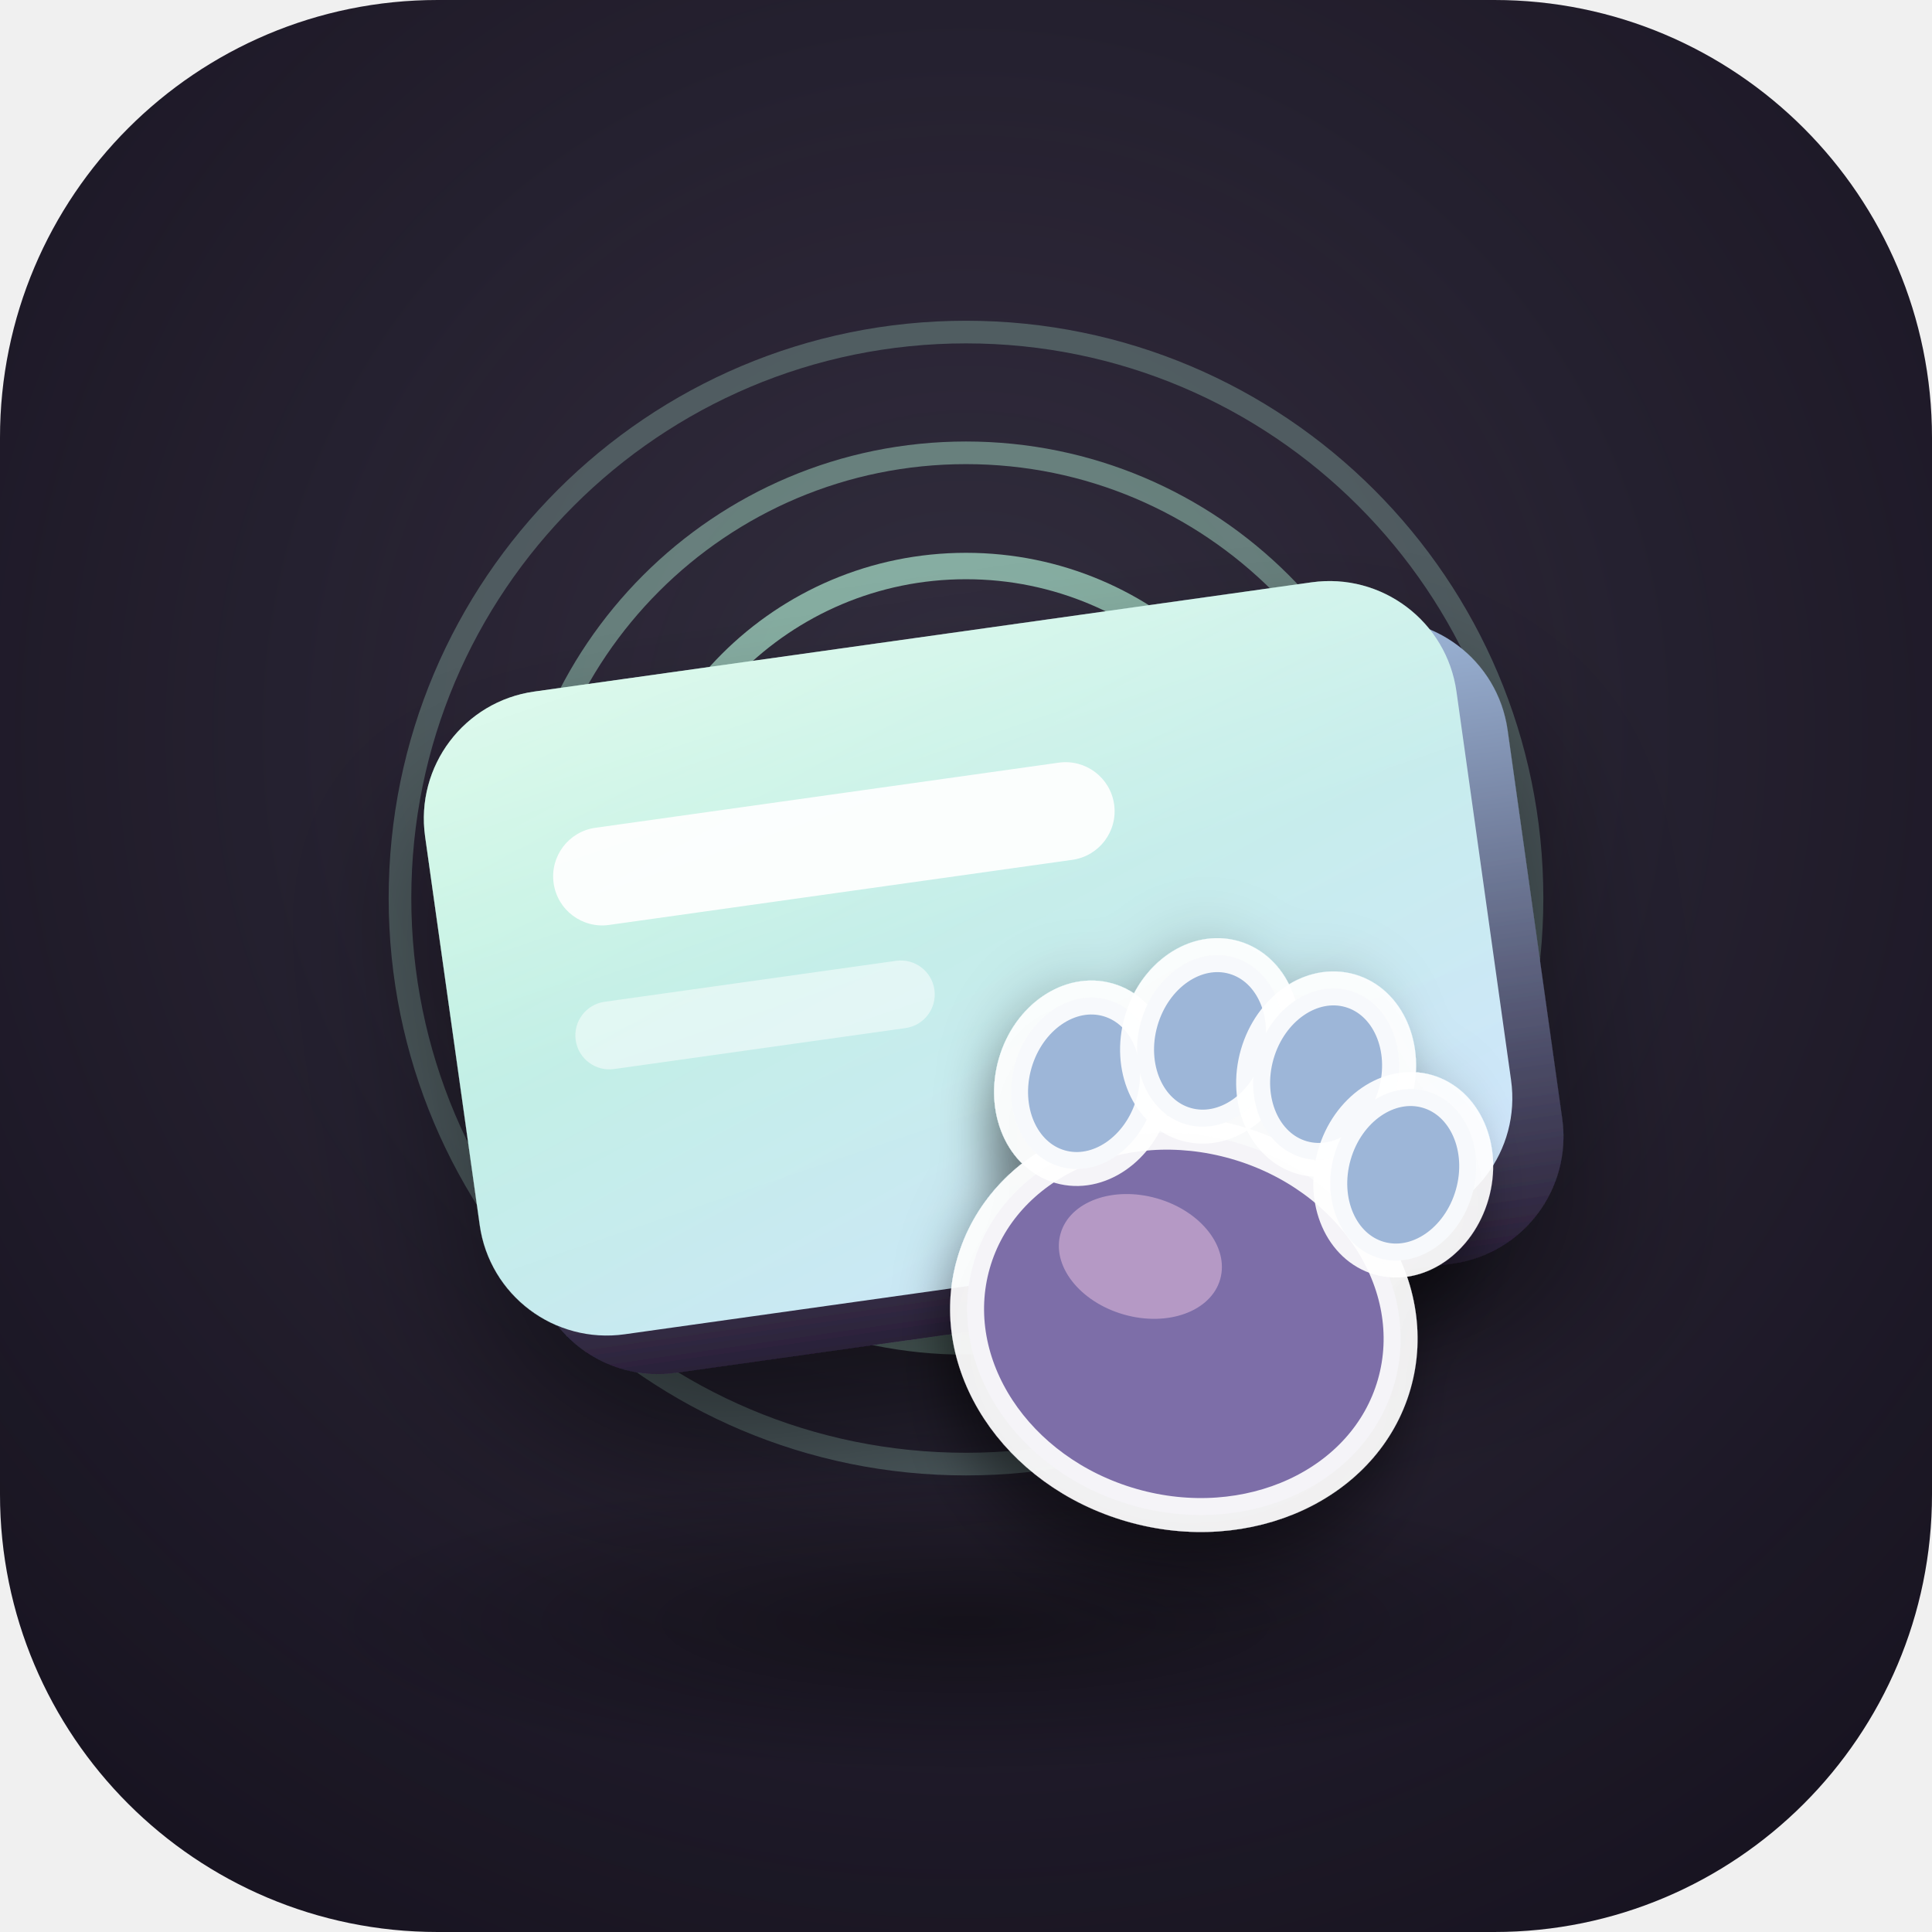
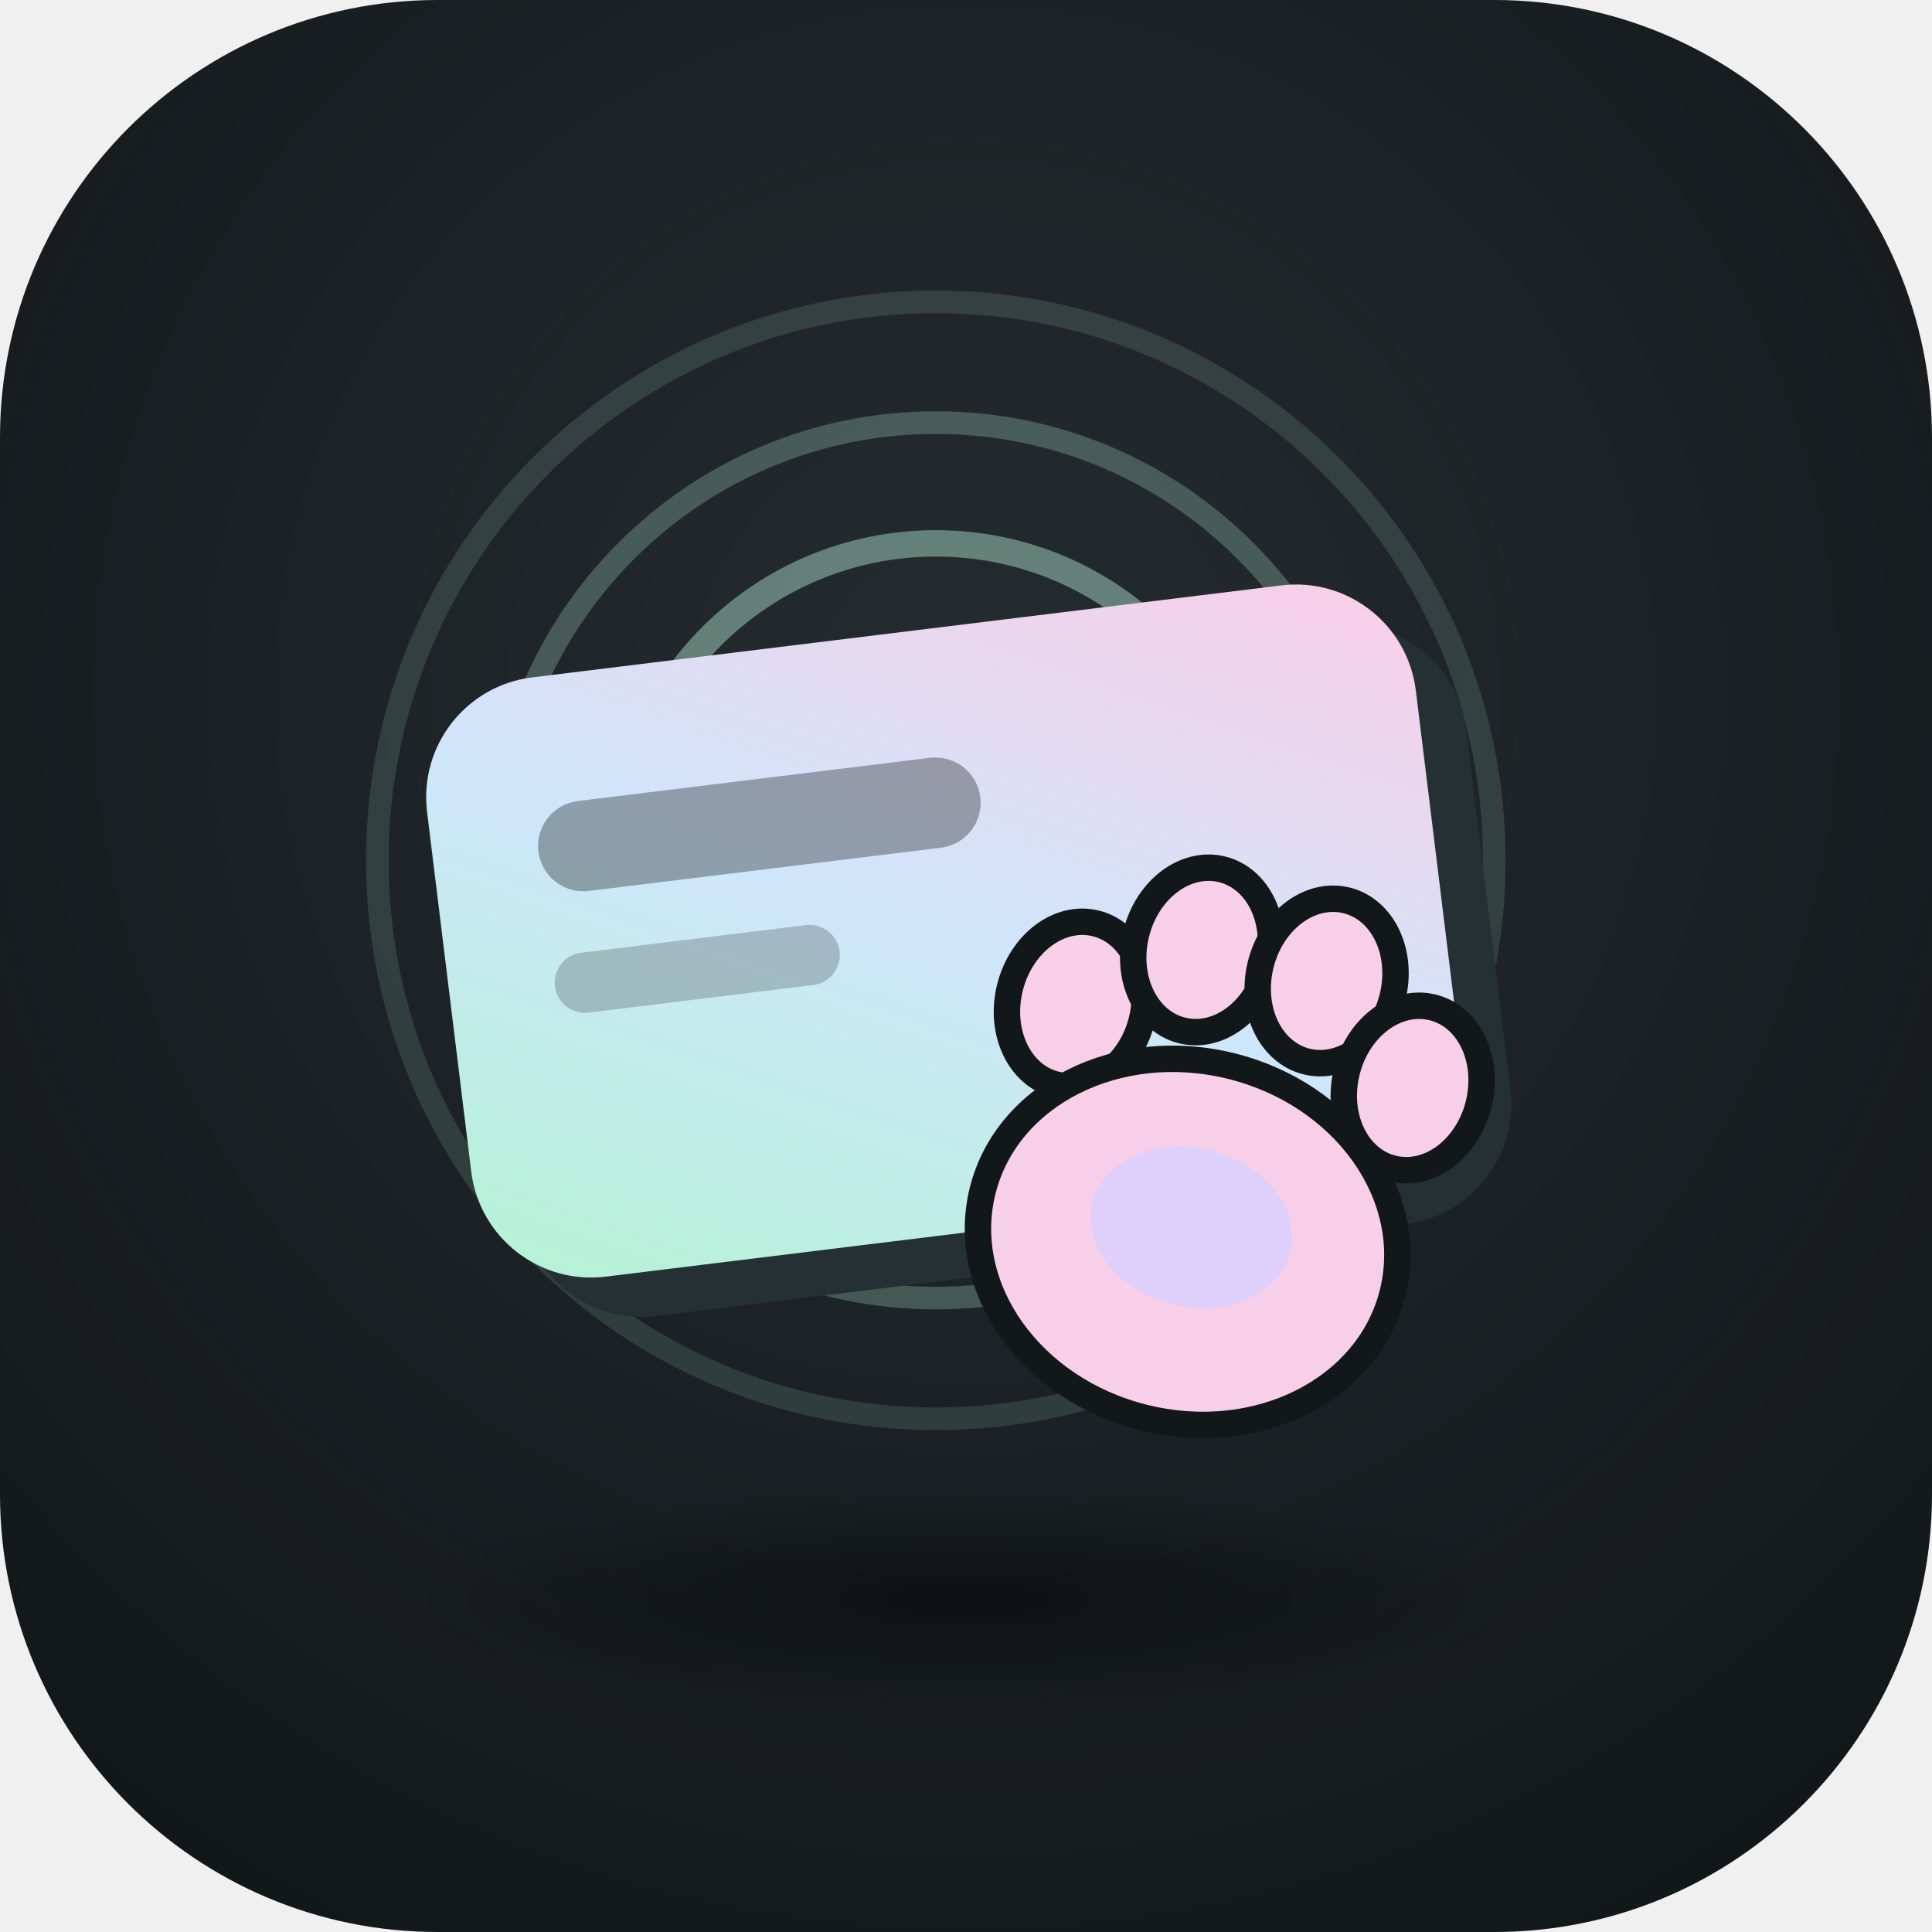
<svg xmlns="http://www.w3.org/2000/svg" viewBox="0 0 512 512" width="512" height="512">
  <defs>
-     <linearGradient id="face" x1="0.2" y1="0" x2="0.8" y2="1">
+     <linearGradient id="face" x1="0.1" y1="0" x2="0.9" y2="1">
      <stop offset="0" stop-color="#b6f2d8" />
-       <stop offset="1" stop-color="#cfe6fb" />
+       <stop offset="34%" stop-color="#cfe6fb" />
+       <stop offset="68%" stop-color="#ded0fa" />
+       <stop offset="100%" stop-color="#f8cfe9" />
    </linearGradient>
-     <linearGradient id="side" x1="0" y1="0" x2="0" y2="1">
-       <stop offset="0" stop-color="#9db6d8" />
-       <stop offset="1" stop-color="#2A2038" />
+     <linearGradient id="faceB" x1="0.9" y1="0" x2="0.1" y2="1">
+       <stop offset="0" stop-color="#f8cfe9" />
+       <stop offset="50%" stop-color="#cfe6fb" />
+       <stop offset="100%" stop-color="#b6f2d8" />
    </linearGradient>
-     <linearGradient id="top" x1="0.1" y1="0" x2="0.9" y2="1">
-       <stop offset="0" stop-color="#eafaf3" />
-       <stop offset="1" stop-color="#ded0fa" />
-     </linearGradient>
-     <linearGradient id="screen" x1="0.2" y1="0" x2="0.8" y2="1">
-       <stop offset="0" stop-color="#FFFFFF" />
-       <stop offset="1" stop-color="#eafaf3" />
-     </linearGradient>
-     <linearGradient id="sheen" x1="0" y1="0" x2="0.3" y2="1">
-       <stop offset="0" stop-color="#FFFFFF" stop-opacity="0.55" />
-       <stop offset="0.55" stop-color="#FFFFFF" stop-opacity="0.06" />
-       <stop offset="1" stop-color="#FFFFFF" stop-opacity="0" />
-     </linearGradient>
-     <linearGradient id="mint" x1="0" y1="0" x2="0.6" y2="1">
-       <stop offset="0" stop-color="#b6f2d8" />
-       <stop offset="1" stop-color="#86d8b6" />
-     </linearGradient>
-     <radialGradient id="tile" cx="0.5" cy="0.38" r="0.72">
-       <stop offset="0" stop-color="#ded0fa" stop-opacity="0.14" />
-       <stop offset="1" stop-color="#ded0fa" stop-opacity="0" />
+     <radialGradient id="tile" cx="0.5" cy="0.36" r="0.72">
+       <stop offset="0" stop-color="#cfe6fb" stop-opacity="0.10" />
+       <stop offset="1" stop-color="#cfe6fb" stop-opacity="0" />
    </radialGradient>
    <radialGradient id="ground" cx="0.5" cy="0.5" r="0.5">
-       <stop offset="0" stop-color="#000000" stop-opacity="0.38" />
+       <stop offset="0" stop-color="#000000" stop-opacity="0.45" />
      <stop offset="1" stop-color="#000000" stop-opacity="0" />
    </radialGradient>
-     <filter id="drop" x="-45%" y="-45%" width="190%" height="200%">
-       <feDropShadow dx="0" dy="22" stdDeviation="20" flood-color="#000000" flood-opacity="0.45" />
-     </filter>
-     <filter id="dropS" x="-60%" y="-60%" width="220%" height="220%">
-       <feDropShadow dx="0" dy="10" stdDeviation="9" flood-color="#000000" flood-opacity="0.5" />
-     </filter>
  </defs>
-   <rect width="512" height="512" rx="116" fill="#171320" />
+   <rect width="512" height="512" rx="116" fill="#121719" />
  <rect width="512" height="512" rx="116" fill="url(#tile)" />
-   <ellipse cx="256" cy="430" rx="170" ry="40" fill="url(#ground)" />
-   <g opacity="0.9">
-     <circle cx="256" cy="238" r="150" fill="none" stroke="#b6f2d8" stroke-width="6" opacity="0.30" />
-     <circle cx="256" cy="238" r="118" fill="none" stroke="#b6f2d8" stroke-width="6" opacity="0.48" />
-     <circle cx="256" cy="238" r="88" fill="none" stroke="#b6f2d8" stroke-width="7" opacity="0.72" />
+   <ellipse cx="256" cy="424" rx="150" ry="30" fill="url(#ground)" />
+   <g fill="none" stroke="#b6f2d8" stroke-linecap="round">
+     <circle cx="248" cy="228" r="148" stroke-width="6" opacity="0.14" />
+     <circle cx="248" cy="228" r="116" stroke-width="6" opacity="0.26" />
+     <circle cx="248" cy="228" r="84" stroke-width="7" opacity="0.44" />
  </g>
-   <g filter="url(#drop)" transform="rotate(-8 256 250)">
-     <rect x="118" y="168" width="276" height="172" rx="34" fill="url(#side)" transform="translate(12 12)" />
-     <rect x="118" y="168" width="276" height="172" rx="34" fill="url(#face)" />
-     <rect x="150" y="206" width="150" height="26" rx="13" fill="#FFFFFF" opacity="0.92" />
-     <rect x="150" y="252" width="96" height="18" rx="9" fill="#FFFFFF" opacity="0.5" />
-     <rect x="118" y="168" width="276" height="172" rx="34" fill="url(#sheen)" />
+   <g transform="rotate(-7 256 246)">
+     <rect x="130" y="178" width="264" height="160" rx="32" fill="#243033" />
+     <rect x="118" y="166" width="264" height="160" rx="32" fill="url(#faceB)" />
+     <rect x="146" y="200" width="118" height="24" rx="12" fill="#0E1315" opacity="0.34" />
+     <rect x="146" y="240" width="76" height="16" rx="8" fill="#0E1315" opacity="0.22" />
  </g>
-   <g filter="url(#dropS)" transform="translate(322 322) rotate(16)">
-     <g stroke="#FFFFFF" stroke-width="9" stroke-opacity="0.92">
-       <ellipse cx="0" cy="30" rx="58" ry="50" fill="#7d6ea8" />
-       <ellipse cx="-43" cy="-24" rx="19" ry="23" fill="#9db6d8" />
-       <ellipse cx="-14" cy="-44" rx="19" ry="23" fill="#9db6d8" />
-       <ellipse cx="18" cy="-44" rx="19" ry="23" fill="#9db6d8" />
-       <ellipse cx="45" cy="-24" rx="19" ry="23" fill="#9db6d8" />
-     </g>
-     <ellipse cx="-16" cy="16" rx="22" ry="16" fill="#f8cfe9" opacity="0.45" />
+   <g transform="translate(322 300) rotate(14)" stroke="#121719" stroke-width="7">
+     <ellipse cx="-44" cy="-24" rx="18" ry="22" fill="#f8cfe9" />
+     <ellipse cx="-15" cy="-46" rx="18" ry="22" fill="#f8cfe9" />
+     <ellipse cx="19" cy="-46" rx="18" ry="22" fill="#f8cfe9" />
+     <ellipse cx="48" cy="-24" rx="18" ry="22" fill="#f8cfe9" />
+     <ellipse cx="0" cy="30" rx="56" ry="48" fill="#f8cfe9" />
+     <ellipse cx="0" cy="26" rx="27" ry="21" fill="#ded0fa" stroke="none" />
  </g>
</svg>
